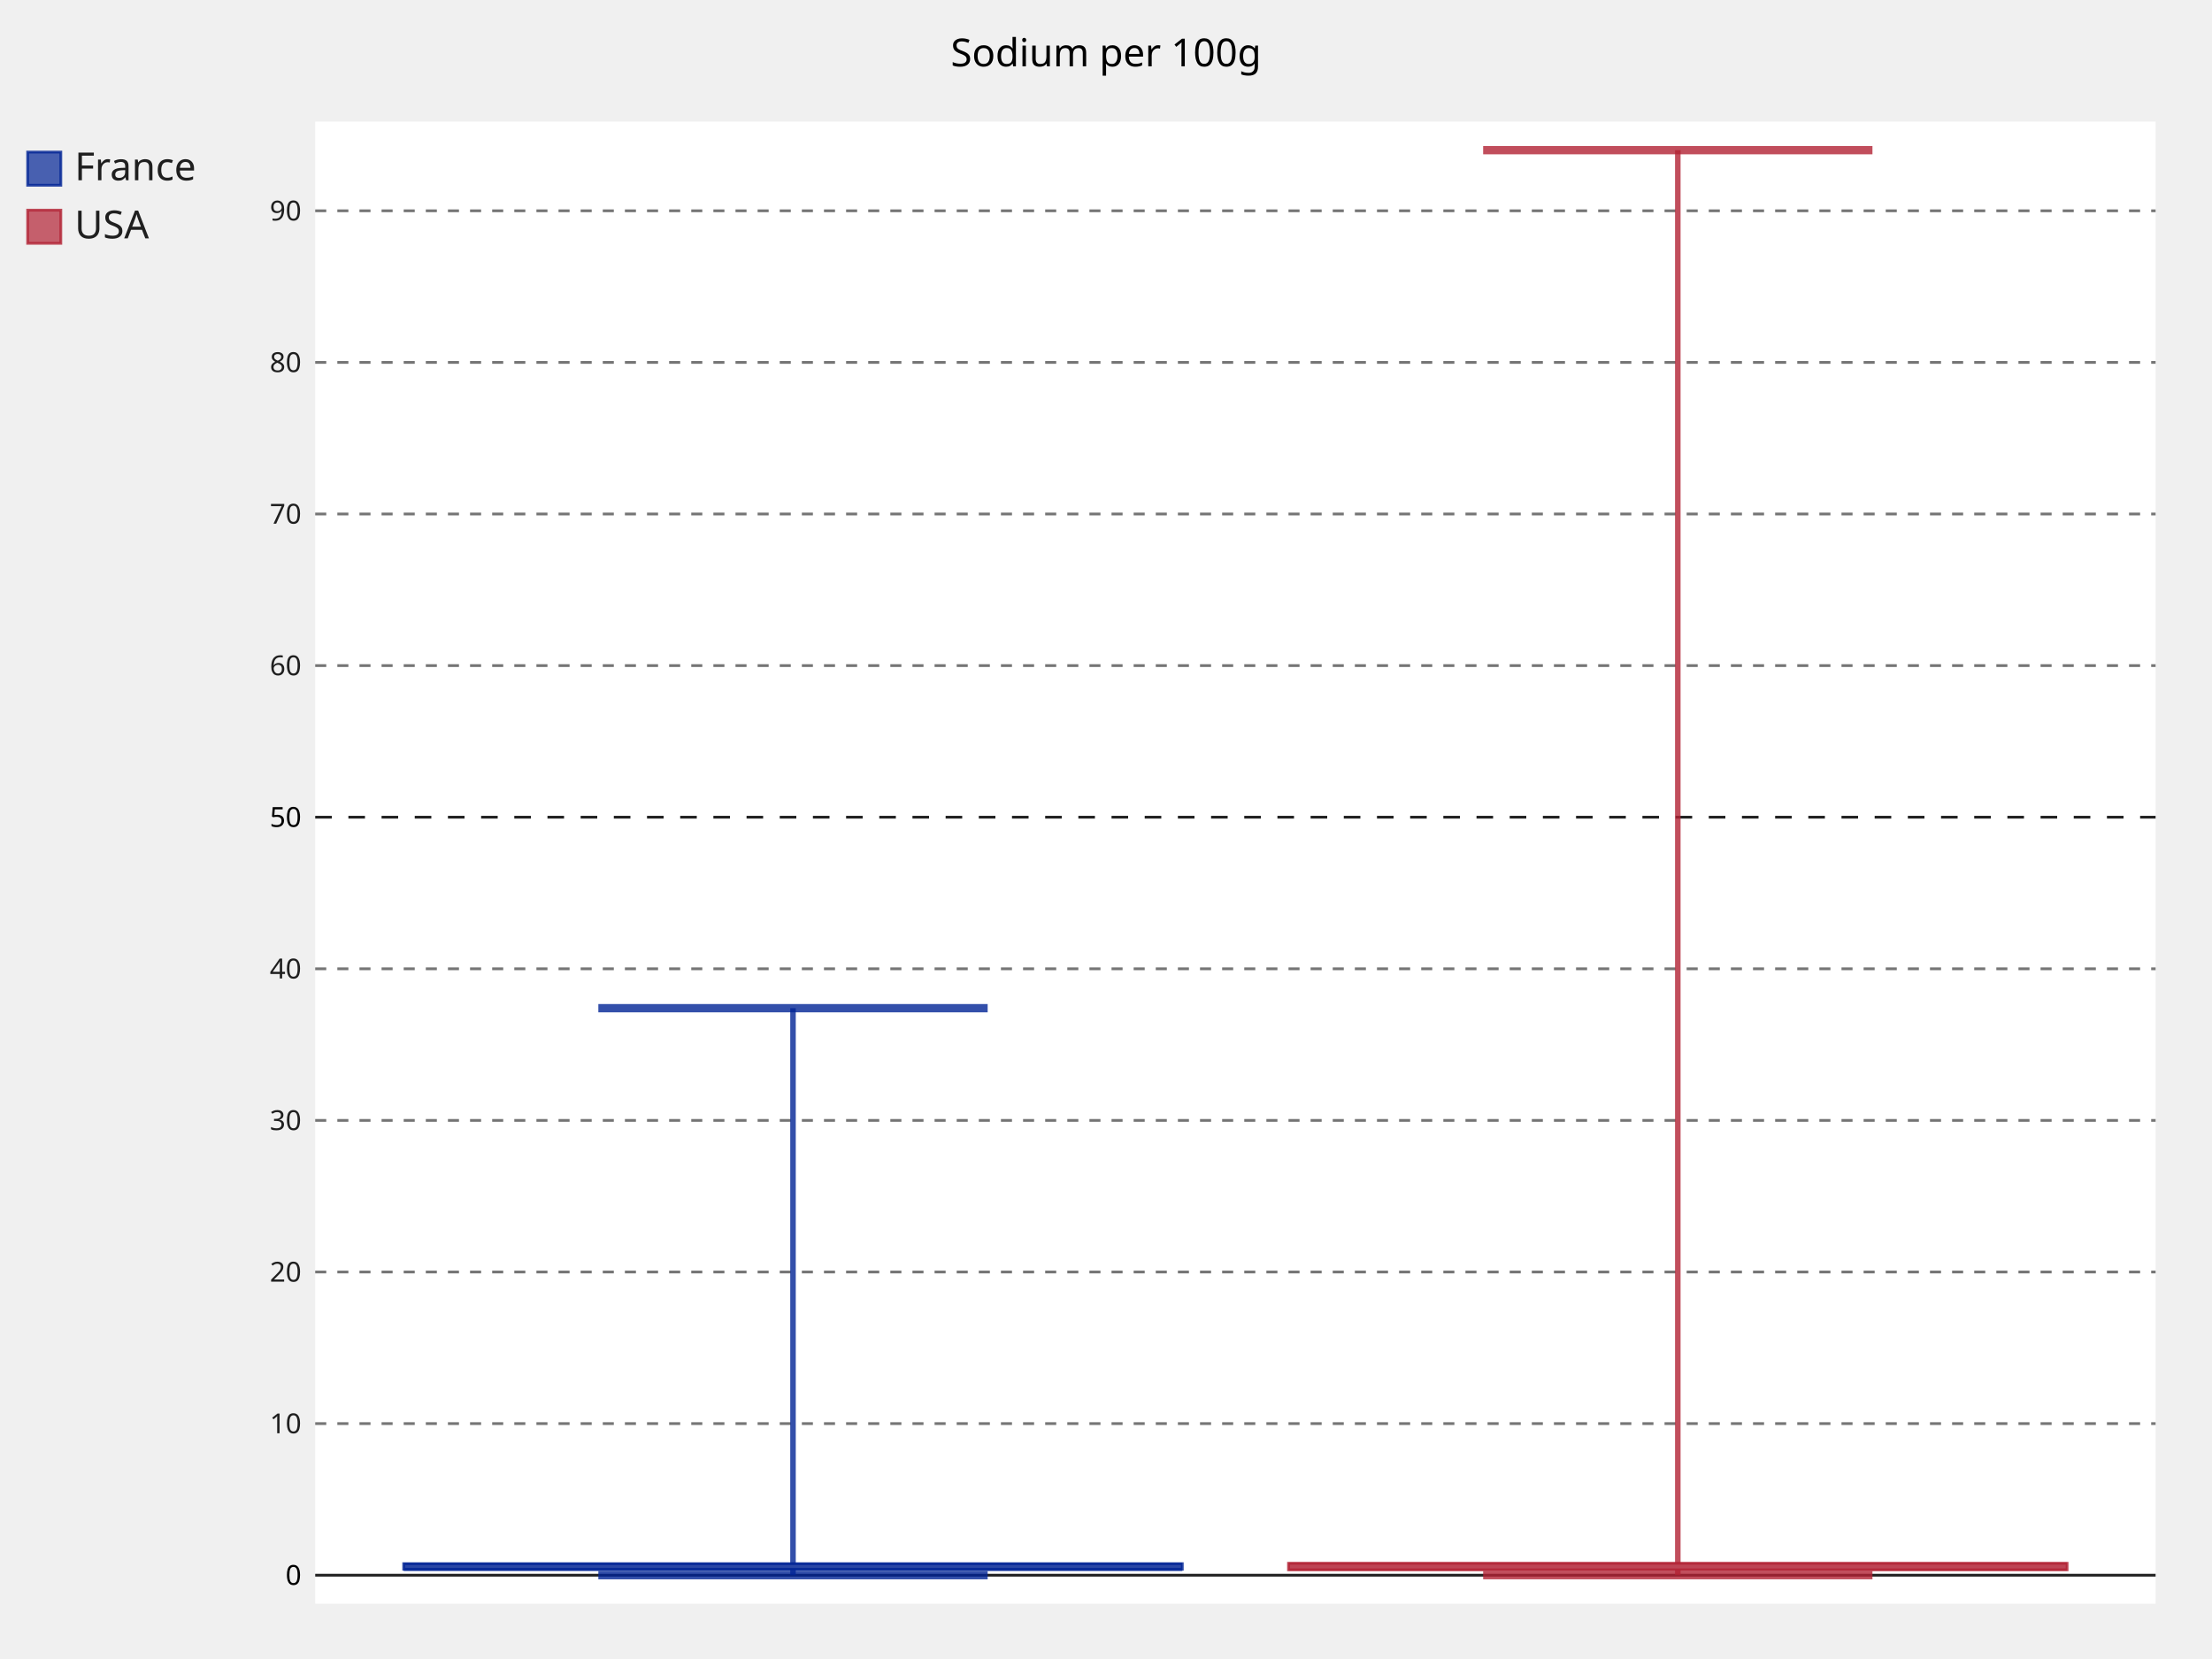
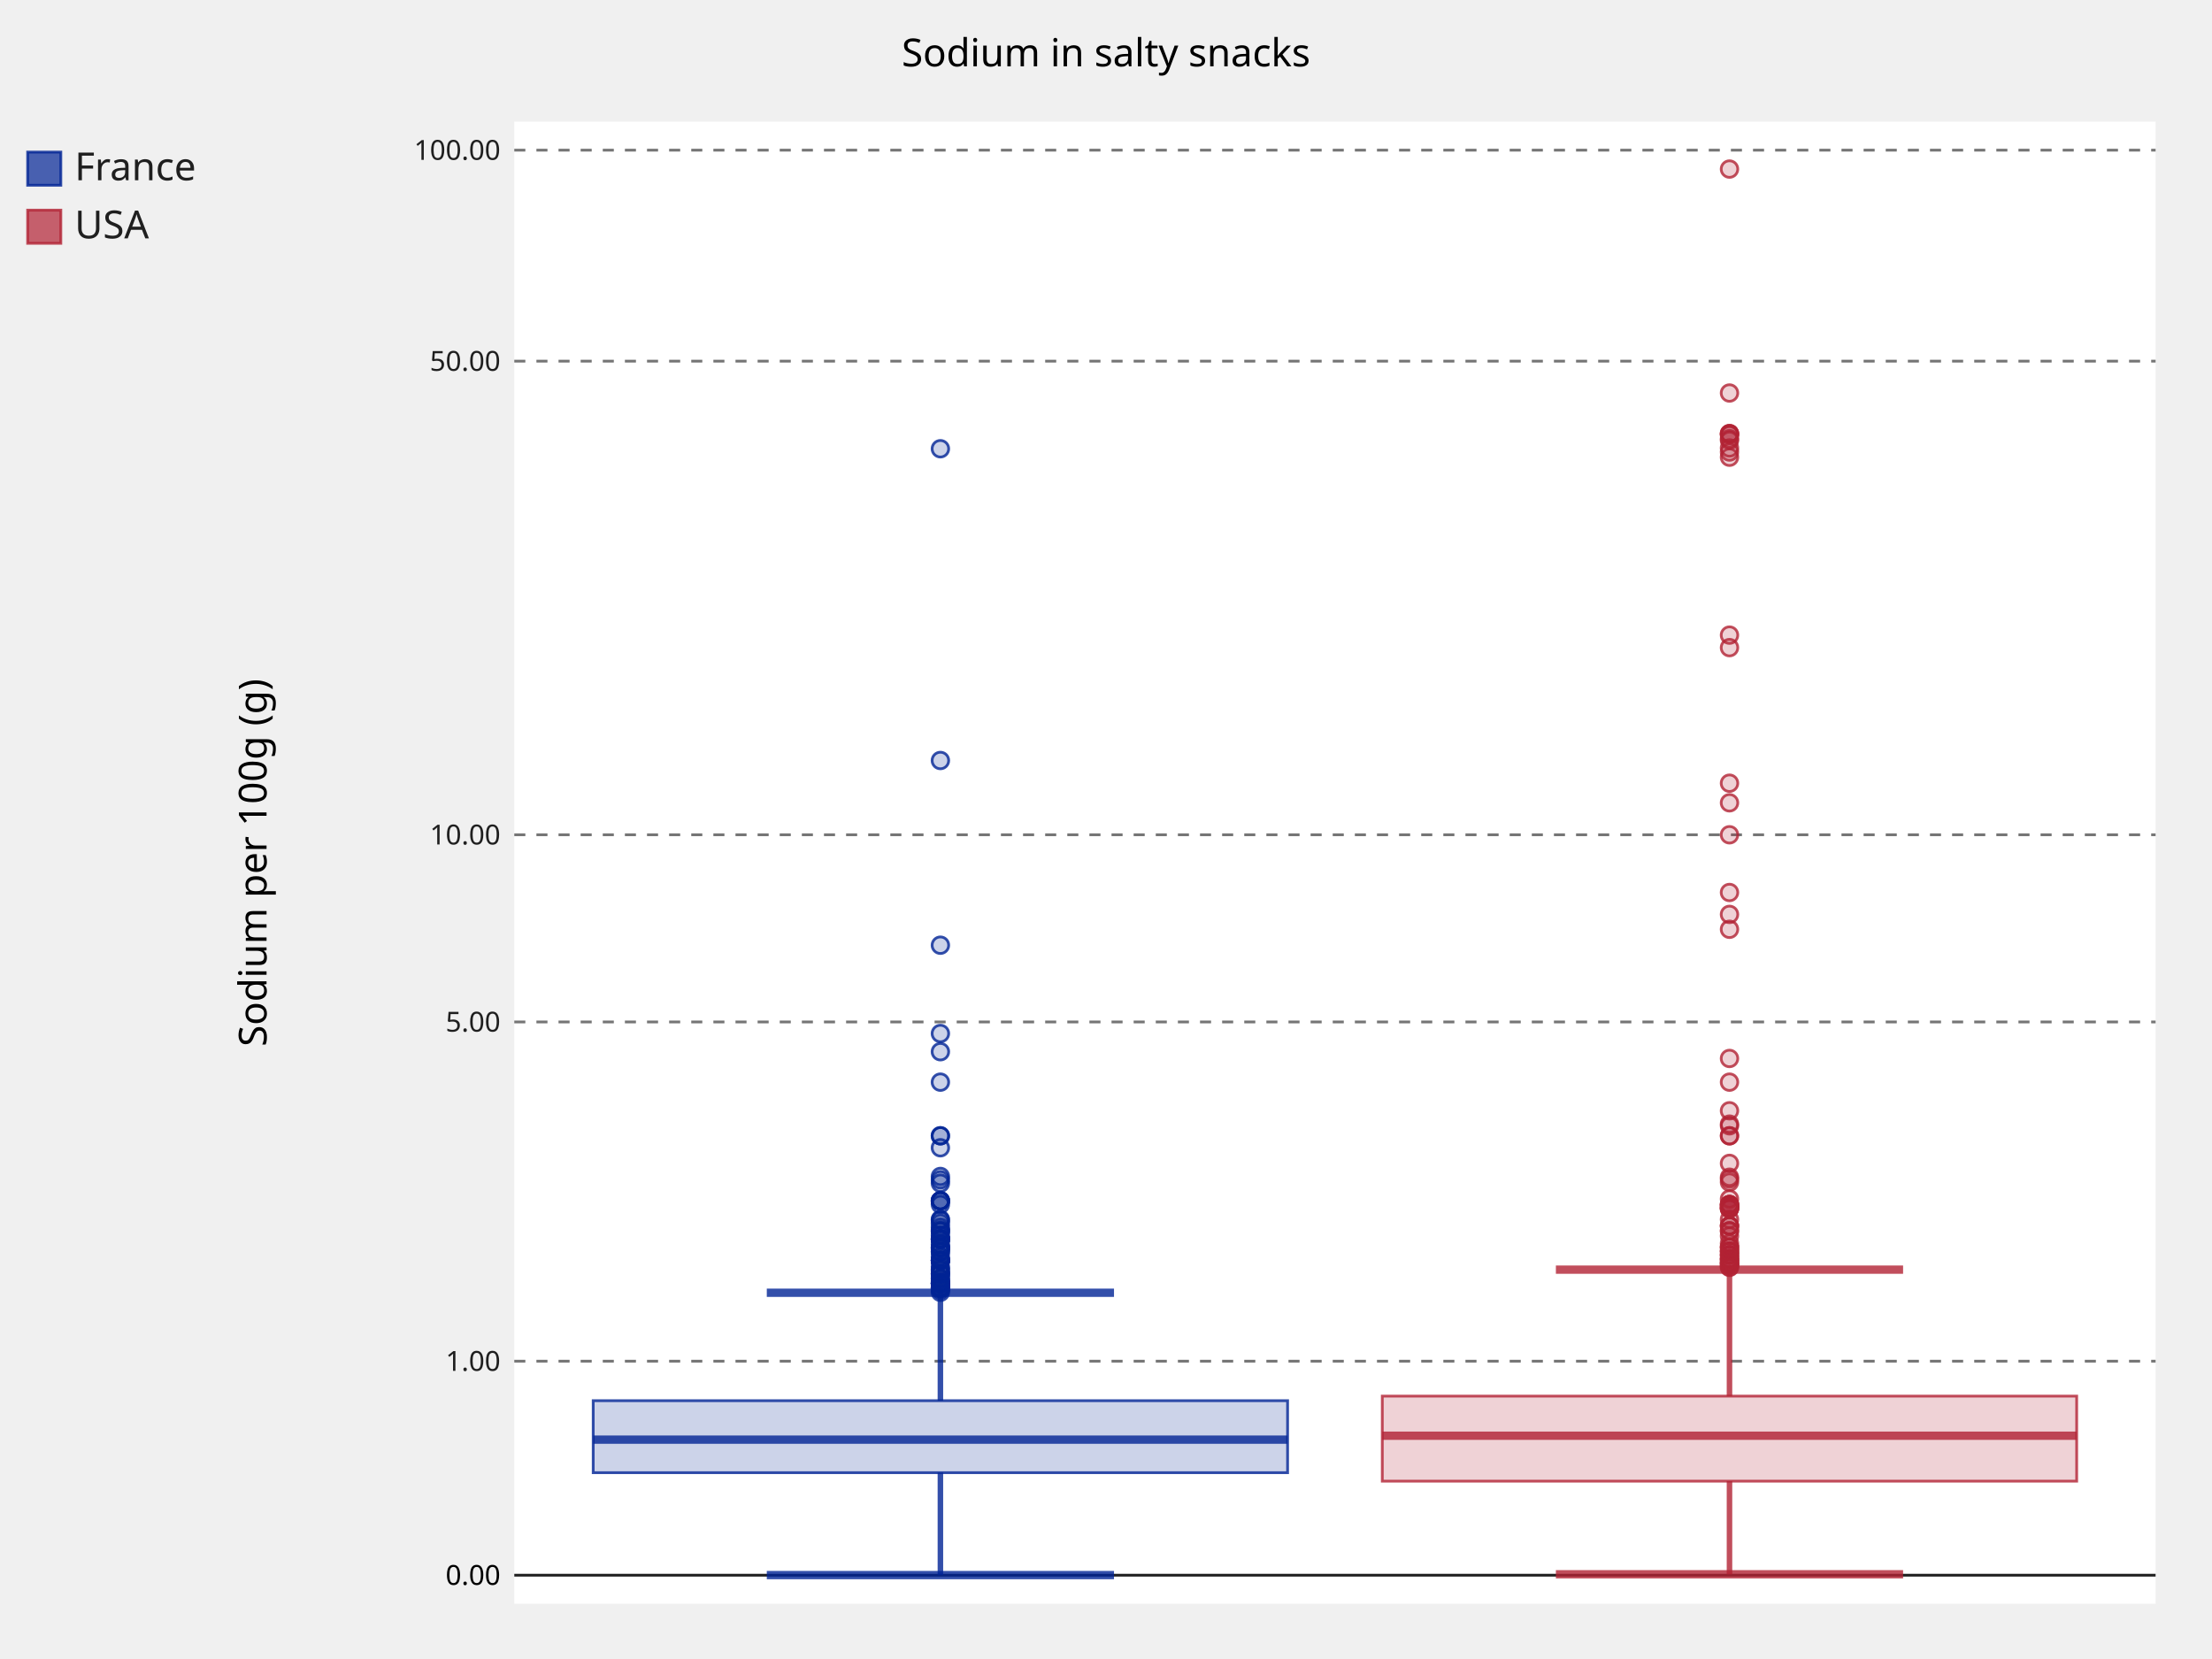
- <svg xmlns="http://www.w3.org/2000/svg" class="pygal-chart" id="chart-4beb317e-aad4-4098-844a-b11d29900887" viewBox="0 0 800 600">
+ <svg xmlns="http://www.w3.org/2000/svg" class="pygal-chart" id="chart-ce1c0b6f-61af-480b-b01f-55cc20d5cab4" viewBox="0 0 800 600">
  <defs>
-     <style type="text/css">#chart-4beb317e-aad4-4098-844a-b11d29900887{-webkit-user-select:none;-webkit-font-smoothing:antialiased;font-family:Muli}#chart-4beb317e-aad4-4098-844a-b11d29900887 .title{font-family:Muli;font-size:14px}#chart-4beb317e-aad4-4098-844a-b11d29900887 .legends .legend text{font-family:Muli;font-size:14px}#chart-4beb317e-aad4-4098-844a-b11d29900887 .axis text{font-family:Muli;font-size:10px}#chart-4beb317e-aad4-4098-844a-b11d29900887 .axis text.major{font-family:Muli;font-size:10px}#chart-4beb317e-aad4-4098-844a-b11d29900887 .text-overlay text.value{font-family:Muli;font-size:16px}#chart-4beb317e-aad4-4098-844a-b11d29900887 .text-overlay text.label{font-family:Muli;font-size:10px}#chart-4beb317e-aad4-4098-844a-b11d29900887 .tooltip{font-family:Muli;font-size:14px}#chart-4beb317e-aad4-4098-844a-b11d29900887 text.no_data{font-family:Muli;font-size:64px}
- #chart-4beb317e-aad4-4098-844a-b11d29900887{background-color:transparent}#chart-4beb317e-aad4-4098-844a-b11d29900887 path,#chart-4beb317e-aad4-4098-844a-b11d29900887 line,#chart-4beb317e-aad4-4098-844a-b11d29900887 rect,#chart-4beb317e-aad4-4098-844a-b11d29900887 circle{-webkit-transition:400ms ease-in;-moz-transition:400ms ease-in;transition:400ms ease-in}#chart-4beb317e-aad4-4098-844a-b11d29900887 .graph &gt; .background{fill:transparent}#chart-4beb317e-aad4-4098-844a-b11d29900887 .plot &gt; .background{fill:#FFFFFF}#chart-4beb317e-aad4-4098-844a-b11d29900887 .graph{fill:rgba(0,0,0,.87)}#chart-4beb317e-aad4-4098-844a-b11d29900887 text.no_data{fill:rgba(0,0,0,1)}#chart-4beb317e-aad4-4098-844a-b11d29900887 .title{fill:rgba(0,0,0,1)}#chart-4beb317e-aad4-4098-844a-b11d29900887 .legends .legend text{fill:rgba(0,0,0,.87)}#chart-4beb317e-aad4-4098-844a-b11d29900887 .legends .legend:hover text{fill:rgba(0,0,0,1)}#chart-4beb317e-aad4-4098-844a-b11d29900887 .axis .line{stroke:rgba(0,0,0,1)}#chart-4beb317e-aad4-4098-844a-b11d29900887 .axis .guide.line{stroke:rgba(0,0,0,.54)}#chart-4beb317e-aad4-4098-844a-b11d29900887 .axis .major.line{stroke:rgba(0,0,0,.87)}#chart-4beb317e-aad4-4098-844a-b11d29900887 .axis text.major{fill:rgba(0,0,0,1)}#chart-4beb317e-aad4-4098-844a-b11d29900887 .axis.y .guides:hover .guide.line,#chart-4beb317e-aad4-4098-844a-b11d29900887 .line-graph .axis.x .guides:hover .guide.line,#chart-4beb317e-aad4-4098-844a-b11d29900887 .stackedline-graph .axis.x .guides:hover .guide.line,#chart-4beb317e-aad4-4098-844a-b11d29900887 .xy-graph .axis.x .guides:hover .guide.line{stroke:rgba(0,0,0,1)}#chart-4beb317e-aad4-4098-844a-b11d29900887 .axis .guides:hover text{fill:rgba(0,0,0,1)}#chart-4beb317e-aad4-4098-844a-b11d29900887 .reactive{fill-opacity:.7;stroke-opacity:.8}#chart-4beb317e-aad4-4098-844a-b11d29900887 .ci{stroke:rgba(0,0,0,.87)}#chart-4beb317e-aad4-4098-844a-b11d29900887 .reactive.active,#chart-4beb317e-aad4-4098-844a-b11d29900887 .active .reactive{fill-opacity:.95;stroke-opacity:.9;stroke-width:4}#chart-4beb317e-aad4-4098-844a-b11d29900887 .ci .reactive.active{stroke-width:1.5}#chart-4beb317e-aad4-4098-844a-b11d29900887 .series text{fill:rgba(0,0,0,1)}#chart-4beb317e-aad4-4098-844a-b11d29900887 .tooltip rect{fill:#FFFFFF;stroke:rgba(0,0,0,1);-webkit-transition:opacity 400ms ease-in;-moz-transition:opacity 400ms ease-in;transition:opacity 400ms ease-in}#chart-4beb317e-aad4-4098-844a-b11d29900887 .tooltip .label{fill:rgba(0,0,0,.87)}#chart-4beb317e-aad4-4098-844a-b11d29900887 .tooltip .label{fill:rgba(0,0,0,.87)}#chart-4beb317e-aad4-4098-844a-b11d29900887 .tooltip .legend{font-size:.8em;fill:rgba(0,0,0,.54)}#chart-4beb317e-aad4-4098-844a-b11d29900887 .tooltip .x_label{font-size:.6em;fill:rgba(0,0,0,1)}#chart-4beb317e-aad4-4098-844a-b11d29900887 .tooltip .xlink{font-size:.5em;text-decoration:underline}#chart-4beb317e-aad4-4098-844a-b11d29900887 .tooltip .value{font-size:1.5em}#chart-4beb317e-aad4-4098-844a-b11d29900887 .bound{font-size:.5em}#chart-4beb317e-aad4-4098-844a-b11d29900887 .max-value{font-size:.75em;fill:rgba(0,0,0,.54)}#chart-4beb317e-aad4-4098-844a-b11d29900887 .map-element{fill:#FFFFFF;stroke:rgba(0,0,0,.54) !important}#chart-4beb317e-aad4-4098-844a-b11d29900887 .map-element .reactive{fill-opacity:inherit;stroke-opacity:inherit}#chart-4beb317e-aad4-4098-844a-b11d29900887 .color-0,#chart-4beb317e-aad4-4098-844a-b11d29900887 .color-0 a:visited{stroke:#002395;fill:#002395}#chart-4beb317e-aad4-4098-844a-b11d29900887 .color-1,#chart-4beb317e-aad4-4098-844a-b11d29900887 .color-1 a:visited{stroke:#B22234;fill:#B22234}#chart-4beb317e-aad4-4098-844a-b11d29900887 .text-overlay .color-0 text{fill:black}#chart-4beb317e-aad4-4098-844a-b11d29900887 .text-overlay .color-1 text{fill:black}
- #chart-4beb317e-aad4-4098-844a-b11d29900887 text.no_data{text-anchor:middle}#chart-4beb317e-aad4-4098-844a-b11d29900887 .guide.line{fill:none}#chart-4beb317e-aad4-4098-844a-b11d29900887 .centered{text-anchor:middle}#chart-4beb317e-aad4-4098-844a-b11d29900887 .title{text-anchor:middle}#chart-4beb317e-aad4-4098-844a-b11d29900887 .legends .legend text{fill-opacity:1}#chart-4beb317e-aad4-4098-844a-b11d29900887 .axis.x text{text-anchor:middle}#chart-4beb317e-aad4-4098-844a-b11d29900887 .axis.x:not(.web) text[transform]{text-anchor:start}#chart-4beb317e-aad4-4098-844a-b11d29900887 .axis.x:not(.web) text[transform].backwards{text-anchor:end}#chart-4beb317e-aad4-4098-844a-b11d29900887 .axis.y text{text-anchor:end}#chart-4beb317e-aad4-4098-844a-b11d29900887 .axis.y text[transform].backwards{text-anchor:start}#chart-4beb317e-aad4-4098-844a-b11d29900887 .axis.y2 text{text-anchor:start}#chart-4beb317e-aad4-4098-844a-b11d29900887 .axis.y2 text[transform].backwards{text-anchor:end}#chart-4beb317e-aad4-4098-844a-b11d29900887 .axis .guide.line{stroke-dasharray:4,4}#chart-4beb317e-aad4-4098-844a-b11d29900887 .axis .major.guide.line{stroke-dasharray:6,6}#chart-4beb317e-aad4-4098-844a-b11d29900887 .horizontal .axis.y .guide.line,#chart-4beb317e-aad4-4098-844a-b11d29900887 .horizontal .axis.y2 .guide.line,#chart-4beb317e-aad4-4098-844a-b11d29900887 .vertical .axis.x .guide.line{opacity:0}#chart-4beb317e-aad4-4098-844a-b11d29900887 .horizontal .axis.always_show .guide.line,#chart-4beb317e-aad4-4098-844a-b11d29900887 .vertical .axis.always_show .guide.line{opacity:1 !important}#chart-4beb317e-aad4-4098-844a-b11d29900887 .axis.y .guides:hover .guide.line,#chart-4beb317e-aad4-4098-844a-b11d29900887 .axis.y2 .guides:hover .guide.line,#chart-4beb317e-aad4-4098-844a-b11d29900887 .axis.x .guides:hover .guide.line{opacity:1}#chart-4beb317e-aad4-4098-844a-b11d29900887 .axis .guides:hover text{opacity:1}#chart-4beb317e-aad4-4098-844a-b11d29900887 .nofill{fill:none}#chart-4beb317e-aad4-4098-844a-b11d29900887 .subtle-fill{fill-opacity:.2}#chart-4beb317e-aad4-4098-844a-b11d29900887 .dot{stroke-width:1px;fill-opacity:1}#chart-4beb317e-aad4-4098-844a-b11d29900887 .dot.active{stroke-width:5px}#chart-4beb317e-aad4-4098-844a-b11d29900887 .dot.negative{fill:transparent}#chart-4beb317e-aad4-4098-844a-b11d29900887 text,#chart-4beb317e-aad4-4098-844a-b11d29900887 tspan{stroke:none !important}#chart-4beb317e-aad4-4098-844a-b11d29900887 .series text.active{opacity:1}#chart-4beb317e-aad4-4098-844a-b11d29900887 .tooltip rect{fill-opacity:.95;stroke-width:.5}#chart-4beb317e-aad4-4098-844a-b11d29900887 .tooltip text{fill-opacity:1}#chart-4beb317e-aad4-4098-844a-b11d29900887 .showable{visibility:hidden}#chart-4beb317e-aad4-4098-844a-b11d29900887 .showable.shown{visibility:visible}#chart-4beb317e-aad4-4098-844a-b11d29900887 .gauge-background{fill:rgba(229,229,229,1);stroke:none}#chart-4beb317e-aad4-4098-844a-b11d29900887 .bg-lines{stroke:transparent;stroke-width:2px}</style>
+     <style type="text/css">#chart-ce1c0b6f-61af-480b-b01f-55cc20d5cab4{-webkit-user-select:none;-webkit-font-smoothing:antialiased;font-family:Muli}#chart-ce1c0b6f-61af-480b-b01f-55cc20d5cab4 .title{font-family:Muli;font-size:14px}#chart-ce1c0b6f-61af-480b-b01f-55cc20d5cab4 .legends .legend text{font-family:Muli;font-size:14px}#chart-ce1c0b6f-61af-480b-b01f-55cc20d5cab4 .axis text{font-family:Muli;font-size:10px}#chart-ce1c0b6f-61af-480b-b01f-55cc20d5cab4 .axis text.major{font-family:Muli;font-size:10px}#chart-ce1c0b6f-61af-480b-b01f-55cc20d5cab4 .text-overlay text.value{font-family:Muli;font-size:16px}#chart-ce1c0b6f-61af-480b-b01f-55cc20d5cab4 .text-overlay text.label{font-family:Muli;font-size:10px}#chart-ce1c0b6f-61af-480b-b01f-55cc20d5cab4 .tooltip{font-family:Muli;font-size:14px}#chart-ce1c0b6f-61af-480b-b01f-55cc20d5cab4 text.no_data{font-family:Muli;font-size:64px}
+ #chart-ce1c0b6f-61af-480b-b01f-55cc20d5cab4{background-color:transparent}#chart-ce1c0b6f-61af-480b-b01f-55cc20d5cab4 path,#chart-ce1c0b6f-61af-480b-b01f-55cc20d5cab4 line,#chart-ce1c0b6f-61af-480b-b01f-55cc20d5cab4 rect,#chart-ce1c0b6f-61af-480b-b01f-55cc20d5cab4 circle{-webkit-transition:400ms ease-in;-moz-transition:400ms ease-in;transition:400ms ease-in}#chart-ce1c0b6f-61af-480b-b01f-55cc20d5cab4 .graph &gt; .background{fill:transparent}#chart-ce1c0b6f-61af-480b-b01f-55cc20d5cab4 .plot &gt; .background{fill:#FFFFFF}#chart-ce1c0b6f-61af-480b-b01f-55cc20d5cab4 .graph{fill:rgba(0,0,0,.87)}#chart-ce1c0b6f-61af-480b-b01f-55cc20d5cab4 text.no_data{fill:rgba(0,0,0,1)}#chart-ce1c0b6f-61af-480b-b01f-55cc20d5cab4 .title{fill:rgba(0,0,0,1)}#chart-ce1c0b6f-61af-480b-b01f-55cc20d5cab4 .legends .legend text{fill:rgba(0,0,0,.87)}#chart-ce1c0b6f-61af-480b-b01f-55cc20d5cab4 .legends .legend:hover text{fill:rgba(0,0,0,1)}#chart-ce1c0b6f-61af-480b-b01f-55cc20d5cab4 .axis .line{stroke:rgba(0,0,0,1)}#chart-ce1c0b6f-61af-480b-b01f-55cc20d5cab4 .axis .guide.line{stroke:rgba(0,0,0,.54)}#chart-ce1c0b6f-61af-480b-b01f-55cc20d5cab4 .axis .major.line{stroke:rgba(0,0,0,.87)}#chart-ce1c0b6f-61af-480b-b01f-55cc20d5cab4 .axis text.major{fill:rgba(0,0,0,1)}#chart-ce1c0b6f-61af-480b-b01f-55cc20d5cab4 .axis.y .guides:hover .guide.line,#chart-ce1c0b6f-61af-480b-b01f-55cc20d5cab4 .line-graph .axis.x .guides:hover .guide.line,#chart-ce1c0b6f-61af-480b-b01f-55cc20d5cab4 .stackedline-graph .axis.x .guides:hover .guide.line,#chart-ce1c0b6f-61af-480b-b01f-55cc20d5cab4 .xy-graph .axis.x .guides:hover .guide.line{stroke:rgba(0,0,0,1)}#chart-ce1c0b6f-61af-480b-b01f-55cc20d5cab4 .axis .guides:hover text{fill:rgba(0,0,0,1)}#chart-ce1c0b6f-61af-480b-b01f-55cc20d5cab4 .reactive{fill-opacity:.7;stroke-opacity:.8}#chart-ce1c0b6f-61af-480b-b01f-55cc20d5cab4 .ci{stroke:rgba(0,0,0,.87)}#chart-ce1c0b6f-61af-480b-b01f-55cc20d5cab4 .reactive.active,#chart-ce1c0b6f-61af-480b-b01f-55cc20d5cab4 .active .reactive{fill-opacity:.95;stroke-opacity:.9;stroke-width:4}#chart-ce1c0b6f-61af-480b-b01f-55cc20d5cab4 .ci .reactive.active{stroke-width:1.5}#chart-ce1c0b6f-61af-480b-b01f-55cc20d5cab4 .series text{fill:rgba(0,0,0,1)}#chart-ce1c0b6f-61af-480b-b01f-55cc20d5cab4 .tooltip rect{fill:#FFFFFF;stroke:rgba(0,0,0,1);-webkit-transition:opacity 400ms ease-in;-moz-transition:opacity 400ms ease-in;transition:opacity 400ms ease-in}#chart-ce1c0b6f-61af-480b-b01f-55cc20d5cab4 .tooltip .label{fill:rgba(0,0,0,.87)}#chart-ce1c0b6f-61af-480b-b01f-55cc20d5cab4 .tooltip .label{fill:rgba(0,0,0,.87)}#chart-ce1c0b6f-61af-480b-b01f-55cc20d5cab4 .tooltip .legend{font-size:.8em;fill:rgba(0,0,0,.54)}#chart-ce1c0b6f-61af-480b-b01f-55cc20d5cab4 .tooltip .x_label{font-size:.6em;fill:rgba(0,0,0,1)}#chart-ce1c0b6f-61af-480b-b01f-55cc20d5cab4 .tooltip .xlink{font-size:.5em;text-decoration:underline}#chart-ce1c0b6f-61af-480b-b01f-55cc20d5cab4 .tooltip .value{font-size:1.5em}#chart-ce1c0b6f-61af-480b-b01f-55cc20d5cab4 .bound{font-size:.5em}#chart-ce1c0b6f-61af-480b-b01f-55cc20d5cab4 .max-value{font-size:.75em;fill:rgba(0,0,0,.54)}#chart-ce1c0b6f-61af-480b-b01f-55cc20d5cab4 .map-element{fill:#FFFFFF;stroke:rgba(0,0,0,.54) !important}#chart-ce1c0b6f-61af-480b-b01f-55cc20d5cab4 .map-element .reactive{fill-opacity:inherit;stroke-opacity:inherit}#chart-ce1c0b6f-61af-480b-b01f-55cc20d5cab4 .color-0,#chart-ce1c0b6f-61af-480b-b01f-55cc20d5cab4 .color-0 a:visited{stroke:#002395;fill:#002395}#chart-ce1c0b6f-61af-480b-b01f-55cc20d5cab4 .color-1,#chart-ce1c0b6f-61af-480b-b01f-55cc20d5cab4 .color-1 a:visited{stroke:#B22234;fill:#B22234}#chart-ce1c0b6f-61af-480b-b01f-55cc20d5cab4 .text-overlay .color-0 text{fill:black}#chart-ce1c0b6f-61af-480b-b01f-55cc20d5cab4 .text-overlay .color-1 text{fill:black}
+ #chart-ce1c0b6f-61af-480b-b01f-55cc20d5cab4 text.no_data{text-anchor:middle}#chart-ce1c0b6f-61af-480b-b01f-55cc20d5cab4 .guide.line{fill:none}#chart-ce1c0b6f-61af-480b-b01f-55cc20d5cab4 .centered{text-anchor:middle}#chart-ce1c0b6f-61af-480b-b01f-55cc20d5cab4 .title{text-anchor:middle}#chart-ce1c0b6f-61af-480b-b01f-55cc20d5cab4 .legends .legend text{fill-opacity:1}#chart-ce1c0b6f-61af-480b-b01f-55cc20d5cab4 .axis.x text{text-anchor:middle}#chart-ce1c0b6f-61af-480b-b01f-55cc20d5cab4 .axis.x:not(.web) text[transform]{text-anchor:start}#chart-ce1c0b6f-61af-480b-b01f-55cc20d5cab4 .axis.x:not(.web) text[transform].backwards{text-anchor:end}#chart-ce1c0b6f-61af-480b-b01f-55cc20d5cab4 .axis.y text{text-anchor:end}#chart-ce1c0b6f-61af-480b-b01f-55cc20d5cab4 .axis.y text[transform].backwards{text-anchor:start}#chart-ce1c0b6f-61af-480b-b01f-55cc20d5cab4 .axis.y2 text{text-anchor:start}#chart-ce1c0b6f-61af-480b-b01f-55cc20d5cab4 .axis.y2 text[transform].backwards{text-anchor:end}#chart-ce1c0b6f-61af-480b-b01f-55cc20d5cab4 .axis .guide.line{stroke-dasharray:4,4}#chart-ce1c0b6f-61af-480b-b01f-55cc20d5cab4 .axis .major.guide.line{stroke-dasharray:6,6}#chart-ce1c0b6f-61af-480b-b01f-55cc20d5cab4 .horizontal .axis.y .guide.line,#chart-ce1c0b6f-61af-480b-b01f-55cc20d5cab4 .horizontal .axis.y2 .guide.line,#chart-ce1c0b6f-61af-480b-b01f-55cc20d5cab4 .vertical .axis.x .guide.line{opacity:0}#chart-ce1c0b6f-61af-480b-b01f-55cc20d5cab4 .horizontal .axis.always_show .guide.line,#chart-ce1c0b6f-61af-480b-b01f-55cc20d5cab4 .vertical .axis.always_show .guide.line{opacity:1 !important}#chart-ce1c0b6f-61af-480b-b01f-55cc20d5cab4 .axis.y .guides:hover .guide.line,#chart-ce1c0b6f-61af-480b-b01f-55cc20d5cab4 .axis.y2 .guides:hover .guide.line,#chart-ce1c0b6f-61af-480b-b01f-55cc20d5cab4 .axis.x .guides:hover .guide.line{opacity:1}#chart-ce1c0b6f-61af-480b-b01f-55cc20d5cab4 .axis .guides:hover text{opacity:1}#chart-ce1c0b6f-61af-480b-b01f-55cc20d5cab4 .nofill{fill:none}#chart-ce1c0b6f-61af-480b-b01f-55cc20d5cab4 .subtle-fill{fill-opacity:.2}#chart-ce1c0b6f-61af-480b-b01f-55cc20d5cab4 .dot{stroke-width:1px;fill-opacity:1}#chart-ce1c0b6f-61af-480b-b01f-55cc20d5cab4 .dot.active{stroke-width:5px}#chart-ce1c0b6f-61af-480b-b01f-55cc20d5cab4 .dot.negative{fill:transparent}#chart-ce1c0b6f-61af-480b-b01f-55cc20d5cab4 text,#chart-ce1c0b6f-61af-480b-b01f-55cc20d5cab4 tspan{stroke:none !important}#chart-ce1c0b6f-61af-480b-b01f-55cc20d5cab4 .series text.active{opacity:1}#chart-ce1c0b6f-61af-480b-b01f-55cc20d5cab4 .tooltip rect{fill-opacity:.95;stroke-width:.5}#chart-ce1c0b6f-61af-480b-b01f-55cc20d5cab4 .tooltip text{fill-opacity:1}#chart-ce1c0b6f-61af-480b-b01f-55cc20d5cab4 .showable{visibility:hidden}#chart-ce1c0b6f-61af-480b-b01f-55cc20d5cab4 .showable.shown{visibility:visible}#chart-ce1c0b6f-61af-480b-b01f-55cc20d5cab4 .gauge-background{fill:rgba(229,229,229,1);stroke:none}#chart-ce1c0b6f-61af-480b-b01f-55cc20d5cab4 .bg-lines{stroke:transparent;stroke-width:2px}</style>
  </defs>
  <g class="graph box-graph vertical">
    <rect class="background" height="600" width="800" x="0" y="0" />
-     <g class="plot" transform="translate(114, 44)">
-       <rect class="background" height="536" width="665.6" x="0" y="0" />
+     <g class="plot" transform="translate(186, 44)">
+       <rect class="background" height="536" width="593.6" x="0" y="0" />
      <g class="axis y always_show">
        <g class="guides">
-           <path class="axis major line" d="M0 525.692 h665.6" />
-           <text class="major" x="-5" y="529.192">0</text>
-         </g>
-         <g class="guides">
-           <path class="guide line" d="M0 470.864 h665.6" />
-           <text class="" x="-5" y="474.364">10</text>
-         </g>
-         <g class="guides">
-           <path class="guide line" d="M0 416.036 h665.6" />
-           <text class="" x="-5" y="419.536">20</text>
-         </g>
-         <g class="guides">
-           <path class="guide line" d="M0 361.208 h665.6" />
-           <text class="" x="-5" y="364.708">30</text>
-         </g>
-         <g class="guides">
-           <path class="guide line" d="M0 306.38 h665.6" />
-           <text class="" x="-5" y="309.88">40</text>
-         </g>
-         <g class="guides">
-           <path class="major guide line" d="M0 251.552 h665.6" />
-           <text class="major" x="-5" y="255.052">50</text>
-         </g>
-         <g class="guides">
-           <path class="guide line" d="M0 196.723 h665.6" />
-           <text class="" x="-5" y="200.223">60</text>
-         </g>
-         <g class="guides">
-           <path class="guide line" d="M0 141.895 h665.6" />
-           <text class="" x="-5" y="145.395">70</text>
-         </g>
-         <g class="guides">
-           <path class="guide line" d="M0 87.067 h665.6" />
-           <text class="" x="-5" y="90.567">80</text>
-         </g>
-         <g class="guides">
-           <path class="guide line" d="M0 32.239 h665.6" />
-           <text class="" x="-5" y="35.739">90</text>
+           <path class="major line" d="M0 525.692 h593.6" />
+           <text class="major" x="-5" y="529.192">      0.00</text>
+         </g>
+         <g class="guides">
+           <path class="guide line" d="M0 448.286 h593.6" />
+           <text class="" x="-5" y="451.786">      1.00</text>
+         </g>
+         <g class="guides">
+           <path class="guide line" d="M0 325.601 h593.6" />
+           <text class="" x="-5" y="329.101">      5.00</text>
+         </g>
+         <g class="guides">
+           <path class="guide line" d="M0 257.912 h593.6" />
+           <text class="" x="-5" y="261.412">     10.00</text>
+         </g>
+         <g class="guides">
+           <path class="guide line" d="M0 86.613 h593.6" />
+           <text class="" x="-5" y="90.113">     50.00</text>
+         </g>
+         <g class="guides">
+           <path class="guide line" d="M0 10.308 h593.6" />
+           <text class="" x="-5" y="13.808">    100.00</text>
        </g>
      </g>
      <g class="series serie-0 color-0">
        <g class="boxes">
          <g class="box">
-             <path class="reactive tooltip-trigger" d="M102.4 525.69 L243.2 525.69" stroke-width="3" />
-             <path class="reactive tooltip-trigger" d="M32 522.67 L313.6 522.67" stroke-width="3" />
-             <path class="reactive tooltip-trigger" d="M102.4 320.626 L243.2 320.626" stroke-width="3" />
-             <path class="reactive tooltip-trigger" d="M172.8 525.69 L172.8 523.534" stroke-width="2" />
-             <path class="reactive tooltip-trigger" d="M172.8 320.626 L172.8 521.526" stroke-width="2" />
-             <rect class="subtle-fill reactive tooltip-trigger" height="2.007" width="281.6" x="32.0" y="521.526" />
+             <path class="reactive tooltip-trigger" d="M91.323 525.648 L216.892 525.648" stroke-width="3" />
+             <path class="reactive tooltip-trigger" d="M28.538 476.666 L279.677 476.666" stroke-width="3" />
+             <path class="reactive tooltip-trigger" d="M91.323 423.543 L216.892 423.543" stroke-width="3" />
+             <path class="reactive tooltip-trigger" d="M154.108 525.648 L154.108 488.621" stroke-width="2" />
+             <path class="reactive tooltip-trigger" d="M154.108 423.543 L154.108 462.572" stroke-width="2" />
+             <rect class="subtle-fill reactive tooltip-trigger" height="26.049" width="251.138" x="28.538" y="462.572" />
+             <circle class="subtle-fill reactive tooltip-trigger" cx="154.108" cy="423.367" r="3" />
+             <circle class="subtle-fill reactive tooltip-trigger" cx="154.108" cy="422.491" r="3" />
+             <circle class="subtle-fill reactive tooltip-trigger" cx="154.108" cy="422.143" r="3" />
+             <circle class="subtle-fill reactive tooltip-trigger" cx="154.108" cy="421.796" r="3" />
+             <circle class="subtle-fill reactive tooltip-trigger" cx="154.108" cy="421.796" r="3" />
+             <circle class="subtle-fill reactive tooltip-trigger" cx="154.108" cy="421.796" r="3" />
+             <circle class="subtle-fill reactive tooltip-trigger" cx="154.108" cy="421.796" r="3" />
+             <circle class="subtle-fill reactive tooltip-trigger" cx="154.108" cy="420.417" r="3" />
+             <circle class="subtle-fill reactive tooltip-trigger" cx="154.108" cy="420.283" r="3" />
+             <circle class="subtle-fill reactive tooltip-trigger" cx="154.108" cy="420.075" r="3" />
+             <circle class="subtle-fill reactive tooltip-trigger" cx="154.108" cy="420.075" r="3" />
+             <circle class="subtle-fill reactive tooltip-trigger" cx="154.108" cy="420.075" r="3" />
+             <circle class="subtle-fill reactive tooltip-trigger" cx="154.108" cy="420.075" r="3" />
+             <circle class="subtle-fill reactive tooltip-trigger" cx="154.108" cy="420.075" r="3" />
+             <circle class="subtle-fill reactive tooltip-trigger" cx="154.108" cy="420.075" r="3" />
+             <circle class="subtle-fill reactive tooltip-trigger" cx="154.108" cy="420.075" r="3" />
+             <circle class="subtle-fill reactive tooltip-trigger" cx="154.108" cy="419.394" r="3" />
+             <circle class="subtle-fill reactive tooltip-trigger" cx="154.108" cy="418.38" r="3" />
+             <circle class="subtle-fill reactive tooltip-trigger" cx="154.108" cy="418.38" r="3" />
+             <circle class="subtle-fill reactive tooltip-trigger" cx="154.108" cy="416.711" r="3" />
+             <circle class="subtle-fill reactive tooltip-trigger" cx="154.108" cy="416.711" r="3" />
+             <circle class="subtle-fill reactive tooltip-trigger" cx="154.108" cy="416.711" r="3" />
+             <circle class="subtle-fill reactive tooltip-trigger" cx="154.108" cy="415.393" r="3" />
+             <circle class="subtle-fill reactive tooltip-trigger" cx="154.108" cy="415.066" r="3" />
+             <circle class="subtle-fill reactive tooltip-trigger" cx="154.108" cy="414.091" r="3" />
+             <circle class="subtle-fill reactive tooltip-trigger" cx="154.108" cy="411.848" r="3" />
+             <circle class="subtle-fill reactive tooltip-trigger" cx="154.108" cy="411.848" r="3" />
+             <circle class="subtle-fill reactive tooltip-trigger" cx="154.108" cy="411.848" r="3" />
+             <circle class="subtle-fill reactive tooltip-trigger" cx="154.108" cy="411.848" r="3" />
+             <circle class="subtle-fill reactive tooltip-trigger" cx="154.108" cy="411.848" r="3" />
+             <circle class="subtle-fill reactive tooltip-trigger" cx="154.108" cy="411.848" r="3" />
+             <circle class="subtle-fill reactive tooltip-trigger" cx="154.108" cy="410.586" r="3" />
+             <circle class="subtle-fill reactive tooltip-trigger" cx="154.108" cy="408.72" r="3" />
+             <circle class="subtle-fill reactive tooltip-trigger" cx="154.108" cy="408.72" r="3" />
+             <circle class="subtle-fill reactive tooltip-trigger" cx="154.108" cy="407.645" r="3" />
+             <circle class="subtle-fill reactive tooltip-trigger" cx="154.108" cy="407.188" r="3" />
+             <circle class="subtle-fill reactive tooltip-trigger" cx="154.108" cy="407.188" r="3" />
+             <circle class="subtle-fill reactive tooltip-trigger" cx="154.108" cy="407.188" r="3" />
+             <circle class="subtle-fill reactive tooltip-trigger" cx="154.108" cy="405.977" r="3" />
+             <circle class="subtle-fill reactive tooltip-trigger" cx="154.108" cy="404.186" r="3" />
+             <circle class="subtle-fill reactive tooltip-trigger" cx="154.108" cy="404.186" r="3" />
+             <circle class="subtle-fill reactive tooltip-trigger" cx="154.108" cy="404.186" r="3" />
+             <circle class="subtle-fill reactive tooltip-trigger" cx="154.108" cy="404.186" r="3" />
+             <circle class="subtle-fill reactive tooltip-trigger" cx="154.108" cy="404.186" r="3" />
+             <circle class="subtle-fill reactive tooltip-trigger" cx="154.108" cy="403.89" r="3" />
+             <circle class="subtle-fill reactive tooltip-trigger" cx="154.108" cy="402.714" r="3" />
+             <circle class="subtle-fill reactive tooltip-trigger" cx="154.108" cy="401.262" r="3" />
+             <circle class="subtle-fill reactive tooltip-trigger" cx="154.108" cy="401.262" r="3" />
+             <circle class="subtle-fill reactive tooltip-trigger" cx="154.108" cy="400.83" r="3" />
+             <circle class="subtle-fill reactive tooltip-trigger" cx="154.108" cy="399.828" r="3" />
+             <circle class="subtle-fill reactive tooltip-trigger" cx="154.108" cy="398.413" r="3" />
+             <circle class="subtle-fill reactive tooltip-trigger" cx="154.108" cy="397.293" r="3" />
+             <circle class="subtle-fill reactive tooltip-trigger" cx="154.108" cy="397.015" r="3" />
+             <circle class="subtle-fill reactive tooltip-trigger" cx="154.108" cy="391.593" r="3" />
+             <circle class="subtle-fill reactive tooltip-trigger" cx="154.108" cy="390.278" r="3" />
+             <circle class="subtle-fill reactive tooltip-trigger" cx="154.108" cy="390.278" r="3" />
+             <circle class="subtle-fill reactive tooltip-trigger" cx="154.108" cy="390.278" r="3" />
+             <circle class="subtle-fill reactive tooltip-trigger" cx="154.108" cy="390.278" r="3" />
+             <circle class="subtle-fill reactive tooltip-trigger" cx="154.108" cy="383.924" r="3" />
+             <circle class="subtle-fill reactive tooltip-trigger" cx="154.108" cy="382.695" r="3" />
+             <circle class="subtle-fill reactive tooltip-trigger" cx="154.108" cy="381.48" r="3" />
+             <circle class="subtle-fill reactive tooltip-trigger" cx="154.108" cy="371.101" r="3" />
+             <circle class="subtle-fill reactive tooltip-trigger" cx="154.108" cy="366.78" r="3" />
+             <circle class="subtle-fill reactive tooltip-trigger" cx="154.108" cy="366.78" r="3" />
+             <circle class="subtle-fill reactive tooltip-trigger" cx="154.108" cy="347.377" r="3" />
+             <circle class="subtle-fill reactive tooltip-trigger" cx="154.108" cy="336.362" r="3" />
+             <circle class="subtle-fill reactive tooltip-trigger" cx="154.108" cy="329.782" r="3" />
+             <circle class="subtle-fill reactive tooltip-trigger" cx="154.108" cy="297.846" r="3" />
+             <circle class="subtle-fill reactive tooltip-trigger" cx="154.108" cy="231.044" r="3" />
+             <circle class="subtle-fill reactive tooltip-trigger" cx="154.108" cy="118.298" r="3" />
          </g>
        </g>
      </g>
      <g class="series serie-1 color-1">
        <g class="boxes">
          <g class="box">
-             <path class="reactive tooltip-trigger" d="M422.4 525.676 L563.2 525.676" stroke-width="3" />
-             <path class="reactive tooltip-trigger" d="M352 522.562 L633.6 522.562" stroke-width="3" />
-             <path class="reactive tooltip-trigger" d="M422.4 10.308 L563.2 10.308" stroke-width="3" />
-             <path class="reactive tooltip-trigger" d="M492.8 525.676 L492.8 523.74" stroke-width="2" />
-             <path class="reactive tooltip-trigger" d="M492.8 10.308 L492.8 521.383" stroke-width="2" />
-             <rect class="subtle-fill reactive tooltip-trigger" height="2.358" width="281.6" x="352.0" y="521.383" />
+             <path class="reactive tooltip-trigger" d="M376.708 525.358 L502.277 525.358" stroke-width="3" />
+             <path class="reactive tooltip-trigger" d="M313.923 475.248 L565.062 475.248" stroke-width="3" />
+             <path class="reactive tooltip-trigger" d="M376.708 415.187 L502.277 415.187" stroke-width="3" />
+             <path class="reactive tooltip-trigger" d="M439.492 525.358 L439.492 491.684" stroke-width="2" />
+             <path class="reactive tooltip-trigger" d="M439.492 415.187 L439.492 460.924" stroke-width="2" />
+             <rect class="subtle-fill reactive tooltip-trigger" height="30.759" width="251.138" x="313.923" y="460.924" />
+             <circle class="subtle-fill reactive tooltip-trigger" cx="439.492" cy="414.36" r="3" />
+             <circle class="subtle-fill reactive tooltip-trigger" cx="439.492" cy="414.195" r="3" />
+             <circle class="subtle-fill reactive tooltip-trigger" cx="439.492" cy="413.416" r="3" />
+             <circle class="subtle-fill reactive tooltip-trigger" cx="439.492" cy="413.416" r="3" />
+             <circle class="subtle-fill reactive tooltip-trigger" cx="439.492" cy="412.724" r="3" />
+             <circle class="subtle-fill reactive tooltip-trigger" cx="439.492" cy="412.724" r="3" />
+             <circle class="subtle-fill reactive tooltip-trigger" cx="439.492" cy="412.724" r="3" />
+             <circle class="subtle-fill reactive tooltip-trigger" cx="439.492" cy="411.848" r="3" />
+             <circle class="subtle-fill reactive tooltip-trigger" cx="439.492" cy="411.271" r="3" />
+             <circle class="subtle-fill reactive tooltip-trigger" cx="439.492" cy="411.271" r="3" />
+             <circle class="subtle-fill reactive tooltip-trigger" cx="439.492" cy="411.271" r="3" />
+             <circle class="subtle-fill reactive tooltip-trigger" cx="439.492" cy="409.877" r="3" />
+             <circle class="subtle-fill reactive tooltip-trigger" cx="439.492" cy="409.877" r="3" />
+             <circle class="subtle-fill reactive tooltip-trigger" cx="439.492" cy="409.877" r="3" />
+             <circle class="subtle-fill reactive tooltip-trigger" cx="439.492" cy="408.618" r="3" />
+             <circle class="subtle-fill reactive tooltip-trigger" cx="439.492" cy="408.461" r="3" />
+             <circle class="subtle-fill reactive tooltip-trigger" cx="439.492" cy="408.461" r="3" />
+             <circle class="subtle-fill reactive tooltip-trigger" cx="439.492" cy="407.063" r="3" />
+             <circle class="subtle-fill reactive tooltip-trigger" cx="439.492" cy="407.063" r="3" />
+             <circle class="subtle-fill reactive tooltip-trigger" cx="439.492" cy="407.063" r="3" />
+             <circle class="subtle-fill reactive tooltip-trigger" cx="439.492" cy="405.682" r="3" />
+             <circle class="subtle-fill reactive tooltip-trigger" cx="439.492" cy="403.007" r="3" />
+             <circle class="subtle-fill reactive tooltip-trigger" cx="439.492" cy="401.161" r="3" />
+             <circle class="subtle-fill reactive tooltip-trigger" cx="439.492" cy="401.161" r="3" />
+             <circle class="subtle-fill reactive tooltip-trigger" cx="439.492" cy="399.345" r="3" />
+             <circle class="subtle-fill reactive tooltip-trigger" cx="439.492" cy="399.345" r="3" />
+             <circle class="subtle-fill reactive tooltip-trigger" cx="439.492" cy="399.345" r="3" />
+             <circle class="subtle-fill reactive tooltip-trigger" cx="439.492" cy="397.015" r="3" />
+             <circle class="subtle-fill reactive tooltip-trigger" cx="439.492" cy="393.144" r="3" />
+             <circle class="subtle-fill reactive tooltip-trigger" cx="439.492" cy="393.144" r="3" />
+             <circle class="subtle-fill reactive tooltip-trigger" cx="439.492" cy="392.838" r="3" />
+             <circle class="subtle-fill reactive tooltip-trigger" cx="439.492" cy="392.838" r="3" />
+             <circle class="subtle-fill reactive tooltip-trigger" cx="439.492" cy="392.838" r="3" />
+             <circle class="subtle-fill reactive tooltip-trigger" cx="439.492" cy="392.228" r="3" />
+             <circle class="subtle-fill reactive tooltip-trigger" cx="439.492" cy="391.655" r="3" />
+             <circle class="subtle-fill reactive tooltip-trigger" cx="439.492" cy="391.655" r="3" />
+             <circle class="subtle-fill reactive tooltip-trigger" cx="439.492" cy="391.655" r="3" />
+             <circle class="subtle-fill reactive tooltip-trigger" cx="439.492" cy="391.655" r="3" />
+             <circle class="subtle-fill reactive tooltip-trigger" cx="439.492" cy="389.622" r="3" />
+             <circle class="subtle-fill reactive tooltip-trigger" cx="439.492" cy="383.55" r="3" />
+             <circle class="subtle-fill reactive tooltip-trigger" cx="439.492" cy="382.43" r="3" />
+             <circle class="subtle-fill reactive tooltip-trigger" cx="439.492" cy="381.751" r="3" />
+             <circle class="subtle-fill reactive tooltip-trigger" cx="439.492" cy="376.748" r="3" />
+             <circle class="subtle-fill reactive tooltip-trigger" cx="439.492" cy="366.78" r="3" />
+             <circle class="subtle-fill reactive tooltip-trigger" cx="439.492" cy="366.78" r="3" />
+             <circle class="subtle-fill reactive tooltip-trigger" cx="439.492" cy="363.168" r="3" />
+             <circle class="subtle-fill reactive tooltip-trigger" cx="439.492" cy="362.545" r="3" />
+             <circle class="subtle-fill reactive tooltip-trigger" cx="439.492" cy="357.727" r="3" />
+             <circle class="subtle-fill reactive tooltip-trigger" cx="439.492" cy="347.377" r="3" />
+             <circle class="subtle-fill reactive tooltip-trigger" cx="439.492" cy="338.809" r="3" />
+             <circle class="subtle-fill reactive tooltip-trigger" cx="439.492" cy="292.087" r="3" />
+             <circle class="subtle-fill reactive tooltip-trigger" cx="439.492" cy="286.705" r="3" />
+             <circle class="subtle-fill reactive tooltip-trigger" cx="439.492" cy="278.781" r="3" />
+             <circle class="subtle-fill reactive tooltip-trigger" cx="439.492" cy="257.912" r="3" />
+             <circle class="subtle-fill reactive tooltip-trigger" cx="439.492" cy="246.349" r="3" />
+             <circle class="subtle-fill reactive tooltip-trigger" cx="439.492" cy="239.257" r="3" />
+             <circle class="subtle-fill reactive tooltip-trigger" cx="439.492" cy="190.221" r="3" />
+             <circle class="subtle-fill reactive tooltip-trigger" cx="439.492" cy="185.701" r="3" />
+             <circle class="subtle-fill reactive tooltip-trigger" cx="439.492" cy="121.357" r="3" />
+             <circle class="subtle-fill reactive tooltip-trigger" cx="439.492" cy="119.472" r="3" />
+             <circle class="subtle-fill reactive tooltip-trigger" cx="439.492" cy="118.012" r="3" />
+             <circle class="subtle-fill reactive tooltip-trigger" cx="439.492" cy="115.256" r="3" />
+             <circle class="subtle-fill reactive tooltip-trigger" cx="439.492" cy="114.677" r="3" />
+             <circle class="subtle-fill reactive tooltip-trigger" cx="439.492" cy="113.279" r="3" />
+             <circle class="subtle-fill reactive tooltip-trigger" cx="439.492" cy="112.948" r="3" />
+             <circle class="subtle-fill reactive tooltip-trigger" cx="439.492" cy="112.818" r="3" />
+             <circle class="subtle-fill reactive tooltip-trigger" cx="439.492" cy="112.818" r="3" />
+             <circle class="subtle-fill reactive tooltip-trigger" cx="439.492" cy="98.136" r="3" />
+             <circle class="subtle-fill reactive tooltip-trigger" cx="439.492" cy="17.147" r="3" />
          </g>
        </g>
      </g>
    </g>
    <g class="titles">
-       <text class="title plot_title" x="400.0" y="24">Sodium per 100g</text>
-     </g>
-     <g class="plot overlay" transform="translate(114, 44)">
+       <text class="title plot_title" x="400.0" y="24">Sodium in salty snacks</text>
+       <text class="title" transform="rotate(-90 72.4 312)" x="72.4" y="336.0">Sodium per 100g (g)</text>
+     </g>
+     <g class="plot overlay" transform="translate(186, 44)">
      <g class="series serie-0 color-0" />
      <g class="series serie-1 color-1" />
    </g>
-     <g class="plot text-overlay" transform="translate(114, 44)">
+     <g class="plot text-overlay" transform="translate(186, 44)">
      <g class="series serie-0 color-0" />
      <g class="series serie-1 color-1" />
    </g>
-     <g class="plot tooltip-overlay" transform="translate(114, 44)">
+     <g class="plot tooltip-overlay" transform="translate(186, 44)">
      <g class="tooltip" style="opacity: 0" transform="translate(0 0)">
        <rect class="tooltip-box" height="0" rx="0" ry="0" width="0" />
        <g class="text" />
      </g>
    </g>
    <g class="legends" transform="translate(10, 54)">
      <g class="legend reactive activate-serie" id="activate-serie-0">
        <rect class="color-0 reactive" height="12" width="12" x="0.0" y="1.0" />
        <text x="17.0" y="11.2">France</text>
      </g>
      <g class="legend reactive activate-serie" id="activate-serie-1">
        <rect class="color-1 reactive" height="12" width="12" x="0.0" y="22.0" />
        <text x="17.0" y="32.2">USA</text>
      </g>
    </g>
    <g class="legends" transform="translate(790, 54)" />
  </g>
</svg>
